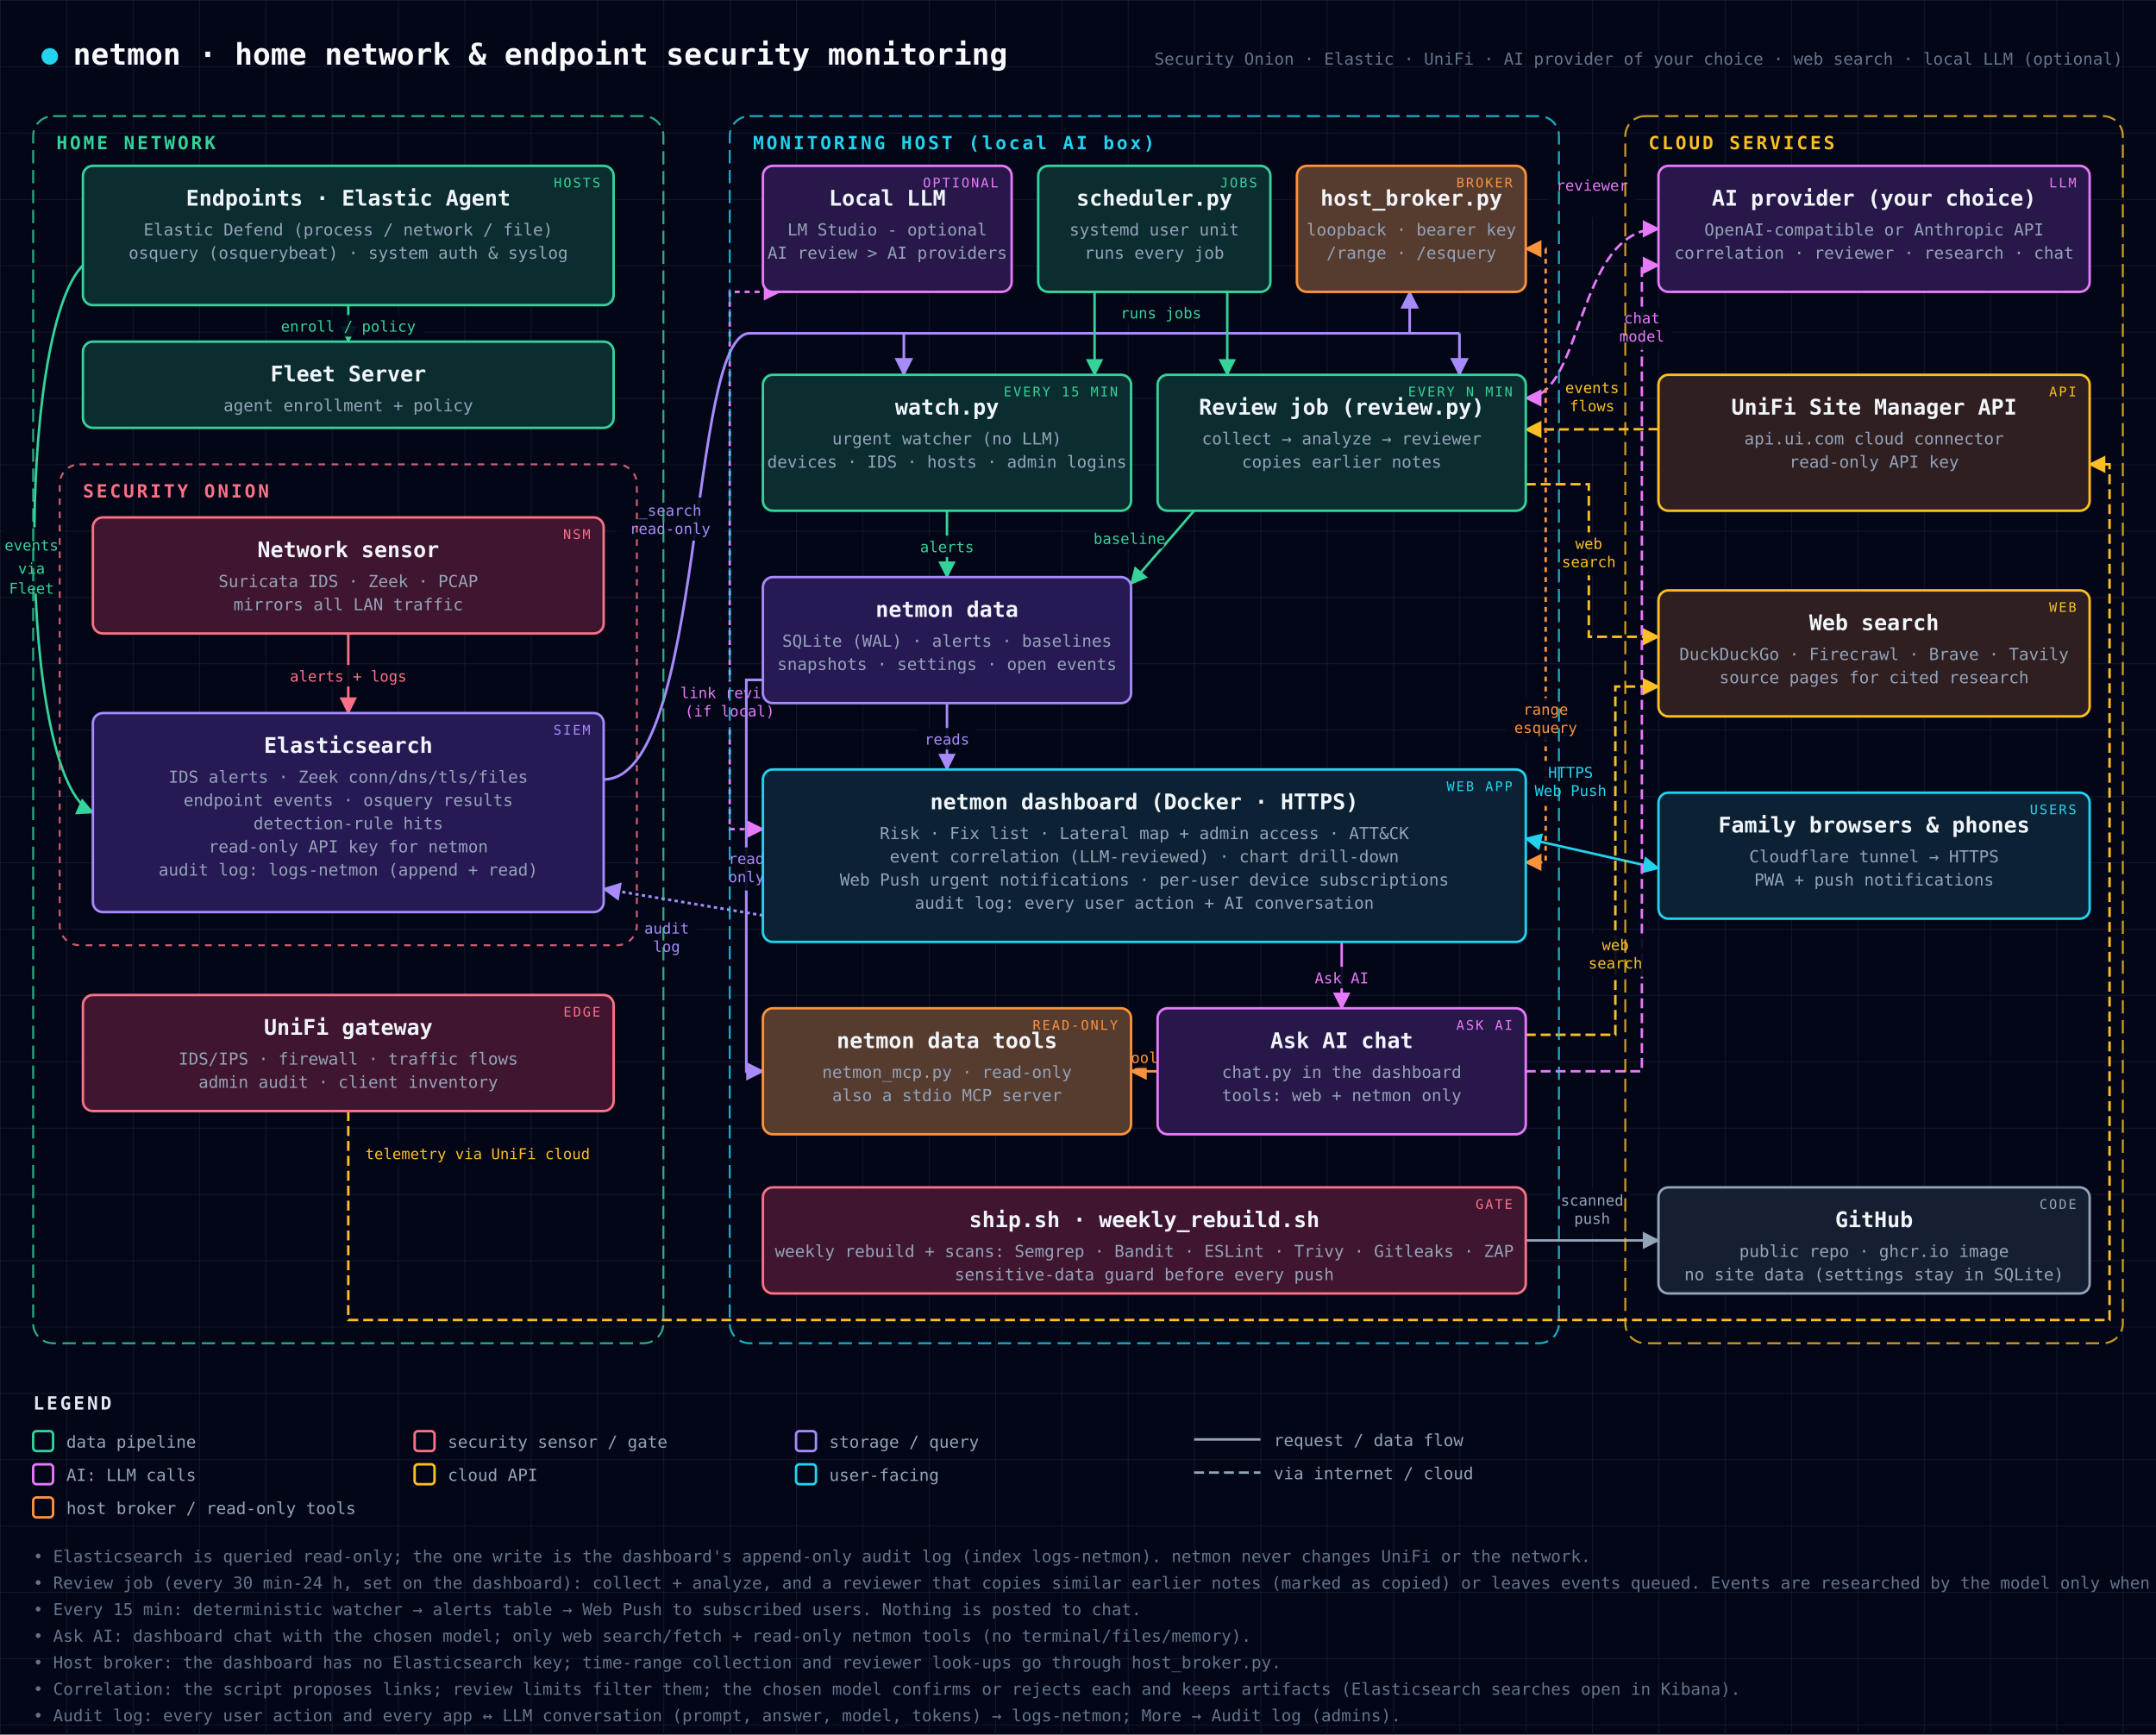
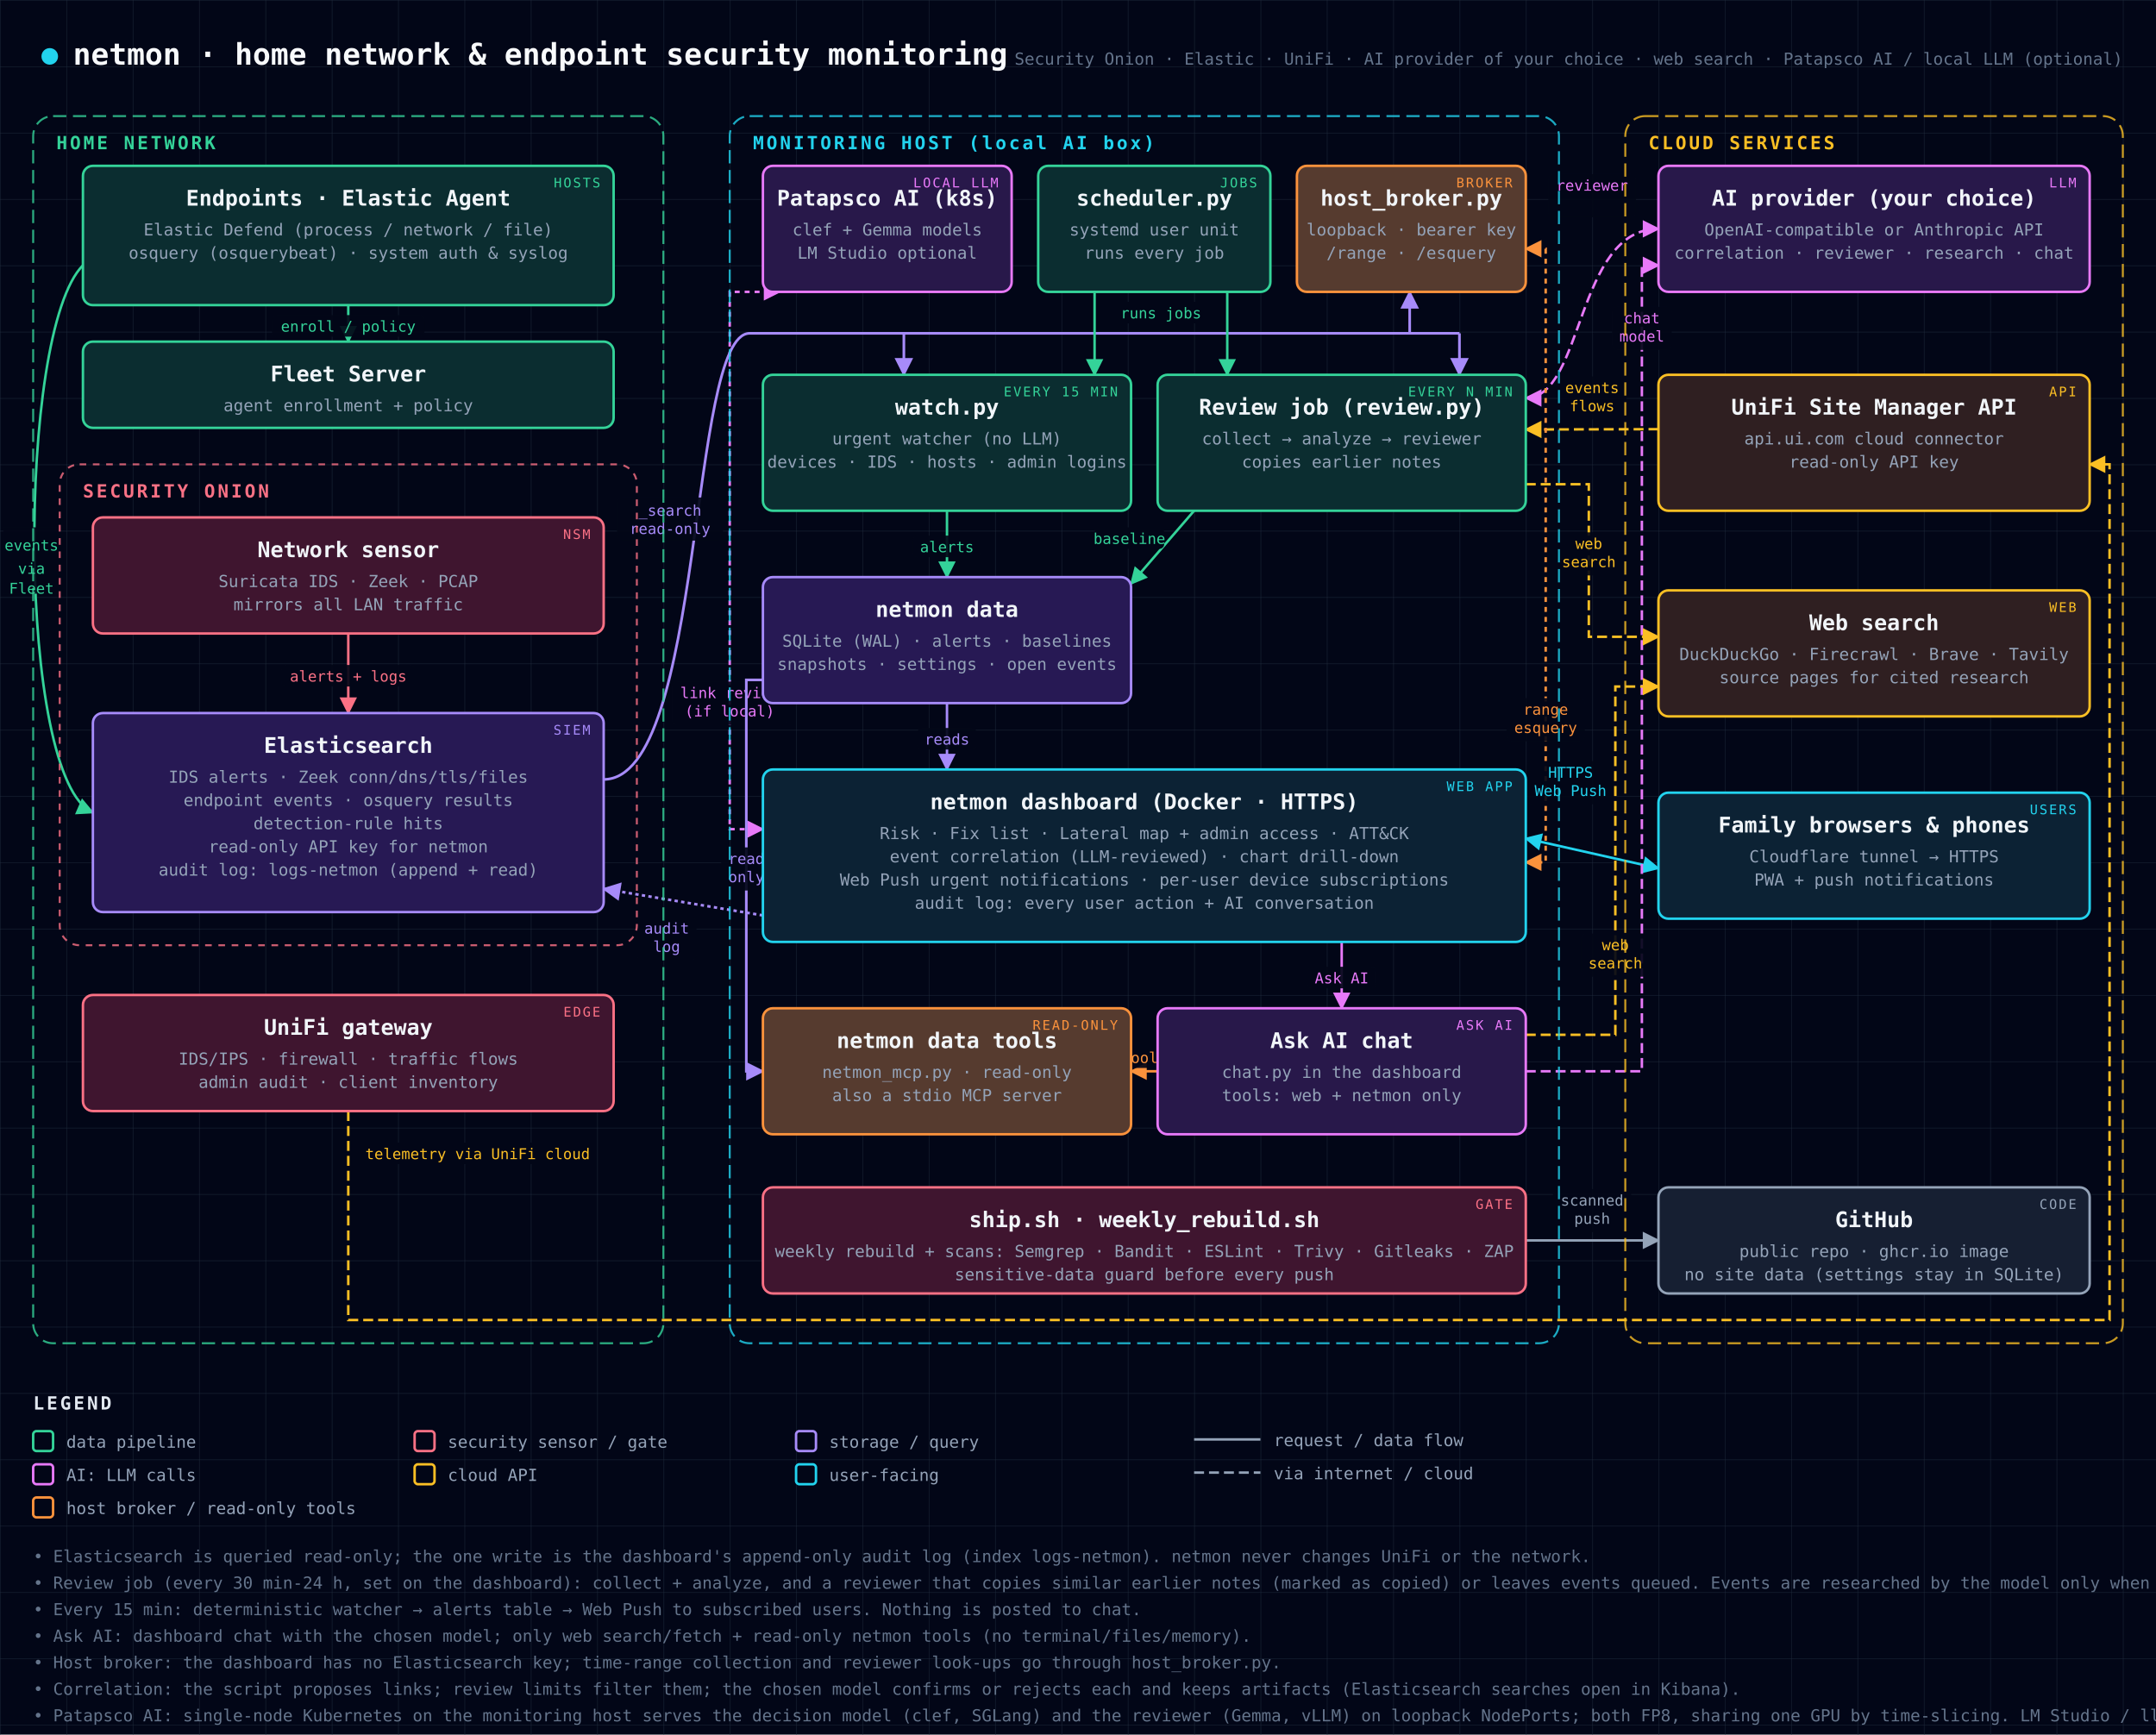
<svg xmlns="http://www.w3.org/2000/svg" viewBox="0 0 1300 1046" width="1300" height="1046" font-family="JetBrains Mono, ui-monospace, SFMono-Regular, Menlo, Consolas, monospace">
  <defs>
    <pattern id="grid" width="40" height="40" patternUnits="userSpaceOnUse">
      <path d="M 40 0 L 0 0 0 40" fill="none" stroke="#1e293b" stroke-width="0.5" />
    </pattern>
    <marker id="ah-22d3ee" viewBox="0 0 10 10" refX="9" refY="5" markerWidth="7" markerHeight="7" orient="auto-start-reverse">
      <path d="M0,0 L10,5 L0,10 z" fill="#22d3ee" />
    </marker>
    <marker id="ah-34d399" viewBox="0 0 10 10" refX="9" refY="5" markerWidth="7" markerHeight="7" orient="auto-start-reverse">
      <path d="M0,0 L10,5 L0,10 z" fill="#34d399" />
    </marker>
    <marker id="ah-64748b" viewBox="0 0 10 10" refX="9" refY="5" markerWidth="7" markerHeight="7" orient="auto-start-reverse">
      <path d="M0,0 L10,5 L0,10 z" fill="#64748b" />
    </marker>
    <marker id="ah-94a3b8" viewBox="0 0 10 10" refX="9" refY="5" markerWidth="7" markerHeight="7" orient="auto-start-reverse">
      <path d="M0,0 L10,5 L0,10 z" fill="#94a3b8" />
    </marker>
    <marker id="ah-a78bfa" viewBox="0 0 10 10" refX="9" refY="5" markerWidth="7" markerHeight="7" orient="auto-start-reverse">
      <path d="M0,0 L10,5 L0,10 z" fill="#a78bfa" />
    </marker>
    <marker id="ah-e879f9" viewBox="0 0 10 10" refX="9" refY="5" markerWidth="7" markerHeight="7" orient="auto-start-reverse">
      <path d="M0,0 L10,5 L0,10 z" fill="#e879f9" />
    </marker>
    <marker id="ah-fb7185" viewBox="0 0 10 10" refX="9" refY="5" markerWidth="7" markerHeight="7" orient="auto-start-reverse">
      <path d="M0,0 L10,5 L0,10 z" fill="#fb7185" />
    </marker>
    <marker id="ah-fb923c" viewBox="0 0 10 10" refX="9" refY="5" markerWidth="7" markerHeight="7" orient="auto-start-reverse">
      <path d="M0,0 L10,5 L0,10 z" fill="#fb923c" />
    </marker>
    <marker id="ah-fbbf24" viewBox="0 0 10 10" refX="9" refY="5" markerWidth="7" markerHeight="7" orient="auto-start-reverse">
      <path d="M0,0 L10,5 L0,10 z" fill="#fbbf24" />
    </marker>
  </defs>
  <rect width="1300" height="1046" fill="#020617" />
  <rect width="1300" height="1046" fill="url(#grid)" />
  <circle cx="30" cy="34" r="5" fill="#22d3ee" />
  <text x="44" y="39" fill="#f8fafc" font-size="18" font-weight="700">netmon · home network &amp; endpoint security monitoring</text>
-   <text x="1280" y="39" text-anchor="end" fill="#64748b" font-size="10">Security Onion · Elastic · UniFi · AI provider of your choice · web search · local LLM (optional)</text>
+   <text x="1280" y="39" text-anchor="end" fill="#64748b" font-size="10">Security Onion · Elastic · UniFi · AI provider of your choice · web search · Patapsco AI / local LLM (optional)</text>
  <path d="M210.0,184 L210.0,206" fill="none" stroke="#34d399" stroke-width="1.5" marker-end="url(#ah-34d399)" />
  <rect x="164.0" y="190.0" width="92.0" height="13" rx="3" fill="#020617" opacity="0.92" />
  <text x="210.0" y="200.0" text-anchor="middle" fill="#34d399" font-size="9">enroll / policy</text>
  <path d="M50,160 C10,200 10,470 56,490" fill="none" stroke="#34d399" stroke-width="1.5" marker-end="url(#ah-34d399)" />
  <rect x="2" y="318" width="34" height="40" fill="#020617" opacity="0.9" />
  <text x="19" y="332" text-anchor="middle" fill="#34d399" font-size="9">events</text>
  <text x="19" y="346" text-anchor="middle" fill="#34d399" font-size="9">via</text>
  <text x="19" y="358" text-anchor="middle" fill="#34d399" font-size="9">Fleet</text>
  <path d="M210.0,382 L210.0,430" fill="none" stroke="#fb7185" stroke-width="1.5" marker-end="url(#ah-fb7185)" />
  <rect x="169.6" y="401.0" width="80.8" height="13" rx="3" fill="#020617" opacity="0.92" />
  <text x="210.0" y="411.0" text-anchor="middle" fill="#fb7185" font-size="9">alerts + logs</text>
  <path d="M364,470 C425,470 415,201 452,201 L880,201" fill="none" stroke="#a78bfa" stroke-width="1.6" />
  <path d="M545,201 L545,226" fill="none" stroke="#a78bfa" stroke-width="1.6" marker-end="url(#ah-a78bfa)" />
  <path d="M880,201 L880,226" fill="none" stroke="#a78bfa" stroke-width="1.6" marker-end="url(#ah-a78bfa)" />
  <rect x="372" y="300" width="64" height="26" rx="3" fill="#020617" opacity="0.92" />
  <text x="404" y="311" text-anchor="middle" fill="#a78bfa" font-size="9">_search</text>
  <text x="404" y="322" text-anchor="middle" fill="#a78bfa" font-size="9">read-only</text>
  <path d="M210,670 L210,796 L1272,796 L1272,280 L1260,280" fill="none" stroke="#fbbf24" stroke-width="1.5" stroke-dasharray="6,3" marker-end="url(#ah-fbbf24)" />
  <rect x="222" y="689" width="132" height="13" rx="3" fill="#020617" />
  <text x="288" y="699" text-anchor="middle" fill="#fbbf24" font-size="9">telemetry via UniFi cloud</text>
  <path d="M1000,258.8 L920,259" fill="none" stroke="#fbbf24" stroke-width="1.5" marker-end="url(#ah-fbbf24)" stroke-dasharray="6,3" />
  <rect x="939.2" y="227" width="41.6" height="26" rx="3" fill="#020617" opacity="0.92" />
  <text x="960" y="237" text-anchor="middle" fill="#fbbf24" font-size="9">events</text>
  <text x="960" y="248" text-anchor="middle" fill="#fbbf24" font-size="9">flows</text>
  <path d="M920,240 C955,240 950,138 1000,138" fill="none" stroke="#e879f9" stroke-width="1.5" stroke-dasharray="6,3" marker-start="url(#ah-e879f9)" marker-end="url(#ah-e879f9)" />
  <rect x="933.6" y="105" width="52.8" height="26" rx="3" fill="#020617" opacity="0.92" />
  <text x="960" y="115" text-anchor="middle" fill="#e879f9" font-size="9">reviewer</text>
  <text x="960" y="126" text-anchor="middle" fill="#e879f9" font-size="9" />
  <path d="M660,176 L660,226" fill="none" stroke="#34d399" stroke-width="1.5" marker-end="url(#ah-34d399)" />
  <path d="M740,176 L740,226" fill="none" stroke="#34d399" stroke-width="1.5" marker-end="url(#ah-34d399)" />
  <rect x="671" y="182" width="58" height="13" rx="3" fill="#020617" />
  <text x="700" y="192" text-anchor="middle" fill="#34d399" font-size="9">runs jobs</text>
  <path d="M850,201 L850,176" fill="none" stroke="#a78bfa" stroke-width="1.6" marker-end="url(#ah-a78bfa)" />
  <path d="M920,150 L932,150 L932,520 L920,520" fill="none" stroke="#fb923c" stroke-width="1.5" stroke-dasharray="3,3" marker-start="url(#ah-fb923c)" marker-end="url(#ah-fb923c)" />
  <rect x="908.4" y="421" width="47.2" height="26" rx="3" fill="#020617" opacity="0.92" />
  <text x="932" y="431" text-anchor="middle" fill="#fb923c" font-size="9">range</text>
  <text x="932" y="442" text-anchor="middle" fill="#fb923c" font-size="9">esquery</text>
  <path d="M571.0,308 L571.0,348" fill="none" stroke="#34d399" stroke-width="1.5" marker-end="url(#ah-34d399)" />
  <rect x="550.2" y="323.0" width="41.6" height="13" rx="3" fill="#020617" opacity="0.92" />
  <text x="571.0" y="333.0" text-anchor="middle" fill="#34d399" font-size="9">alerts</text>
  <path d="M720,308 L682,352" fill="none" stroke="#34d399" stroke-width="1.5" marker-end="url(#ah-34d399)" />
  <rect x="660" y="318" width="42" height="13" rx="3" fill="#020617" />
  <text x="681" y="328" text-anchor="middle" fill="#34d399" font-size="9">baseline</text>
  <path d="M571.0,424 L571,464" fill="none" stroke="#a78bfa" stroke-width="1.5" marker-end="url(#ah-a78bfa)" />
  <rect x="553.0" y="439.0" width="36.0" height="13" rx="3" fill="#020617" opacity="0.92" />
  <text x="571.0" y="449.0" text-anchor="middle" fill="#a78bfa" font-size="9">reads</text>
  <path d="M920,505.6 L1000,523.6" fill="none" stroke="#22d3ee" stroke-width="1.5" marker-end="url(#ah-22d3ee)" marker-start="url(#ah-22d3ee)" />
  <rect x="920.6" y="459" width="52.8" height="26" rx="3" fill="#020617" opacity="0.92" />
  <text x="947" y="469" text-anchor="middle" fill="#22d3ee" font-size="9">HTTPS</text>
  <text x="947" y="480" text-anchor="middle" fill="#22d3ee" font-size="9">Web Push</text>
  <path d="M920,748.0 L1000,748.0" fill="none" stroke="#94a3b8" stroke-width="1.5" marker-end="url(#ah-94a3b8)" />
  <rect x="936.4" y="717" width="47.2" height="26" rx="3" fill="#020617" opacity="0.92" />
  <text x="960" y="727" text-anchor="middle" fill="#94a3b8" font-size="9">scanned</text>
  <text x="960" y="738" text-anchor="middle" fill="#94a3b8" font-size="9">push</text>
  <path d="M470,176 L440,176 L440,500 L460,500" fill="none" stroke="#e879f9" stroke-width="1.5" stroke-dasharray="3,3" marker-start="url(#ah-e879f9)" marker-end="url(#ah-e879f9)" />
  <rect x="405.2" y="411" width="69.6" height="26" rx="3" fill="#020617" opacity="0.92" />
  <text x="440" y="421" text-anchor="middle" fill="#e879f9" font-size="9">link review</text>
  <text x="440" y="432" text-anchor="middle" fill="#e879f9" font-size="9">(if local)</text>
  <path d="M809,568 L809,608" fill="none" stroke="#e879f9" stroke-width="1.5" marker-end="url(#ah-e879f9)" />
  <rect x="788.2" y="583.0" width="41.6" height="13" rx="3" fill="#020617" opacity="0.92" />
  <text x="809.0" y="593.0" text-anchor="middle" fill="#e879f9" font-size="9">Ask AI</text>
  <path d="M698,646.0 L682,646.0" fill="none" stroke="#fb923c" stroke-width="1.5" marker-end="url(#ah-fb923c)" />
  <rect x="672.0" y="631.0" width="36.0" height="13" rx="3" fill="#020617" opacity="0.92" />
  <text x="690.0" y="641.0" text-anchor="middle" fill="#fb923c" font-size="9">tools</text>
  <path d="M460,410 L450,410 L450,646 L460,646" fill="none" stroke="#a78bfa" stroke-width="1.6" marker-end="url(#ah-a78bfa)" />
  <rect x="434.8" y="511" width="30.4" height="26" rx="3" fill="#020617" opacity="0.92" />
  <text x="450" y="521" text-anchor="middle" fill="#a78bfa" font-size="9">read</text>
  <text x="450" y="532" text-anchor="middle" fill="#a78bfa" font-size="9">only</text>
  <path d="M920,646 L990,646 L990,160 L1000,160" fill="none" stroke="#e879f9" stroke-width="1.5" stroke-dasharray="6,3" marker-end="url(#ah-e879f9)" />
  <rect x="972.0" y="185" width="36.0" height="26" rx="3" fill="#020617" opacity="0.92" />
  <text x="990" y="195" text-anchor="middle" fill="#e879f9" font-size="9">chat</text>
  <text x="990" y="206" text-anchor="middle" fill="#e879f9" font-size="9">model</text>
  <path d="M920,292 L958,292 L958,384 L1000,384" fill="none" stroke="#fbbf24" stroke-width="1.5" stroke-dasharray="6,3" marker-end="url(#ah-fbbf24)" />
  <rect x="937.2" y="321" width="41.6" height="26" rx="3" fill="#020617" opacity="0.92" />
  <text x="958" y="331" text-anchor="middle" fill="#fbbf24" font-size="9">web</text>
  <text x="958" y="342" text-anchor="middle" fill="#fbbf24" font-size="9">search</text>
  <path d="M920,624 L974,624 L974,414 L1000,414" fill="none" stroke="#fbbf24" stroke-width="1.5" stroke-dasharray="6,3" marker-end="url(#ah-fbbf24)" />
  <rect x="953.2" y="563" width="41.6" height="26" rx="3" fill="#020617" opacity="0.92" />
  <text x="974" y="573" text-anchor="middle" fill="#fbbf24" font-size="9">web</text>
  <text x="974" y="584" text-anchor="middle" fill="#fbbf24" font-size="9">search</text>
  <path d="M460,552 L364,536" fill="none" stroke="#a78bfa" stroke-width="1.6" stroke-dasharray="2,2" marker-end="url(#ah-a78bfa)" />
  <rect x="384.0" y="553" width="36.0" height="26" rx="3" fill="#020617" opacity="0.92" />
  <text x="402" y="563" text-anchor="middle" fill="#a78bfa" font-size="9">audit</text>
  <text x="402" y="574" text-anchor="middle" fill="#a78bfa" font-size="9">log</text>
  <rect x="20" y="70" width="380" height="740" rx="12" fill="none" stroke="#34d399" stroke-width="1.2" stroke-dasharray="8,4" opacity="0.8" />
  <text x="34" y="90" fill="#34d399" font-size="11" font-weight="700" letter-spacing="1.5">HOME NETWORK</text>
  <rect x="36" y="280" width="348" height="290" rx="12" fill="none" stroke="#fb7185" stroke-width="1.2" stroke-dasharray="4,4" opacity="0.8" />
  <text x="50" y="300" fill="#fb7185" font-size="11" font-weight="700" letter-spacing="1.5">SECURITY ONION</text>
  <rect x="440" y="70" width="500" height="740" rx="12" fill="none" stroke="#22d3ee" stroke-width="1.2" stroke-dasharray="8,4" opacity="0.8" />
  <text x="454" y="90" fill="#22d3ee" font-size="11" font-weight="700" letter-spacing="1.5">MONITORING HOST (local AI box)</text>
  <rect x="980" y="70" width="300" height="740" rx="12" fill="none" stroke="#fbbf24" stroke-width="1.2" stroke-dasharray="8,4" opacity="0.8" />
  <text x="994" y="90" fill="#fbbf24" font-size="11" font-weight="700" letter-spacing="1.5">CLOUD SERVICES</text>
  <rect x="50" y="100" width="320" height="84" rx="6" fill="#0f172a" />
  <rect x="50" y="100" width="320" height="84" rx="6" fill="rgba(6,78,59,0.4)" stroke="#34d399" stroke-width="1.5" />
  <text x="210.0" y="124" text-anchor="middle" fill="#f1f5f9" font-size="13" font-weight="700">Endpoints · Elastic Agent</text>
  <text x="210.0" y="142" text-anchor="middle" fill="#94a3b8" font-size="10">Elastic Defend (process / network / file)</text>
  <text x="210.0" y="156" text-anchor="middle" fill="#94a3b8" font-size="10">osquery (osquerybeat) · system auth &amp; syslog</text>
  <text x="362" y="113" text-anchor="end" fill="#34d399" font-size="8" letter-spacing="1">HOSTS</text>
  <rect x="50" y="206" width="320" height="52" rx="6" fill="#0f172a" />
  <rect x="50" y="206" width="320" height="52" rx="6" fill="rgba(6,78,59,0.4)" stroke="#34d399" stroke-width="1.5" />
  <text x="210.0" y="230" text-anchor="middle" fill="#f1f5f9" font-size="13" font-weight="700">Fleet Server</text>
  <text x="210.0" y="248" text-anchor="middle" fill="#94a3b8" font-size="10">agent enrollment + policy</text>
  <rect x="56" y="312" width="308" height="70" rx="6" fill="#0f172a" />
  <rect x="56" y="312" width="308" height="70" rx="6" fill="rgba(136,19,55,0.4)" stroke="#fb7185" stroke-width="1.5" />
  <text x="210.0" y="336" text-anchor="middle" fill="#f1f5f9" font-size="13" font-weight="700">Network sensor</text>
  <text x="210.0" y="354" text-anchor="middle" fill="#94a3b8" font-size="10">Suricata IDS · Zeek · PCAP</text>
  <text x="210.0" y="368" text-anchor="middle" fill="#94a3b8" font-size="10">mirrors all LAN traffic</text>
  <text x="356" y="325" text-anchor="end" fill="#fb7185" font-size="8" letter-spacing="1">NSM</text>
  <rect x="56" y="430" width="308" height="120" rx="6" fill="#0f172a" />
  <rect x="56" y="430" width="308" height="120" rx="6" fill="rgba(76,29,149,0.4)" stroke="#a78bfa" stroke-width="1.5" />
  <text x="210.0" y="454" text-anchor="middle" fill="#f1f5f9" font-size="13" font-weight="700">Elasticsearch</text>
  <text x="210.0" y="472" text-anchor="middle" fill="#94a3b8" font-size="10">IDS alerts · Zeek conn/dns/tls/files</text>
  <text x="210.0" y="486" text-anchor="middle" fill="#94a3b8" font-size="10">endpoint events · osquery results</text>
  <text x="210.0" y="500" text-anchor="middle" fill="#94a3b8" font-size="10">detection-rule hits</text>
  <text x="210.0" y="514" text-anchor="middle" fill="#94a3b8" font-size="10">read-only API key for netmon</text>
  <text x="210.0" y="528" text-anchor="middle" fill="#94a3b8" font-size="10">audit log: logs-netmon (append + read)</text>
  <text x="356" y="443" text-anchor="end" fill="#a78bfa" font-size="8" letter-spacing="1">SIEM</text>
  <rect x="50" y="600" width="320" height="70" rx="6" fill="#0f172a" />
  <rect x="50" y="600" width="320" height="70" rx="6" fill="rgba(136,19,55,0.4)" stroke="#fb7185" stroke-width="1.5" />
  <text x="210.0" y="624" text-anchor="middle" fill="#f1f5f9" font-size="13" font-weight="700">UniFi gateway</text>
  <text x="210.0" y="642" text-anchor="middle" fill="#94a3b8" font-size="10">IDS/IPS · firewall · traffic flows</text>
  <text x="210.0" y="656" text-anchor="middle" fill="#94a3b8" font-size="10">admin audit · client inventory</text>
  <text x="362" y="613" text-anchor="end" fill="#fb7185" font-size="8" letter-spacing="1">EDGE</text>
  <rect x="460" y="100" width="150" height="76" rx="6" fill="#0f172a" />
  <rect x="460" y="100" width="150" height="76" rx="6" fill="rgba(88,28,135,0.35)" stroke="#e879f9" stroke-width="1.5" />
-   <text x="535.0" y="124" text-anchor="middle" fill="#f1f5f9" font-size="13" font-weight="700">Local LLM</text>
-   <text x="535.0" y="142" text-anchor="middle" fill="#94a3b8" font-size="10">LM Studio - optional</text>
-   <text x="535.0" y="156" text-anchor="middle" fill="#94a3b8" font-size="10">AI review &gt; AI providers</text>
-   <text x="602" y="113" text-anchor="end" fill="#e879f9" font-size="8" letter-spacing="1">OPTIONAL</text>
+   <text x="535.0" y="124" text-anchor="middle" fill="#f1f5f9" font-size="13" font-weight="700">Patapsco AI (k8s)</text>
+   <text x="535.0" y="142" text-anchor="middle" fill="#94a3b8" font-size="10">clef + Gemma models</text>
+   <text x="535.0" y="156" text-anchor="middle" fill="#94a3b8" font-size="10">LM Studio optional</text>
+   <text x="602" y="113" text-anchor="end" fill="#e879f9" font-size="8" letter-spacing="1">LOCAL LLM</text>
  <rect x="626" y="100" width="140" height="76" rx="6" fill="#0f172a" />
  <rect x="626" y="100" width="140" height="76" rx="6" fill="rgba(6,78,59,0.4)" stroke="#34d399" stroke-width="1.5" />
  <text x="696.0" y="124" text-anchor="middle" fill="#f1f5f9" font-size="13" font-weight="700">scheduler.py</text>
  <text x="696.0" y="142" text-anchor="middle" fill="#94a3b8" font-size="10">systemd user unit</text>
  <text x="696.0" y="156" text-anchor="middle" fill="#94a3b8" font-size="10">runs every job</text>
  <text x="758" y="113" text-anchor="end" fill="#34d399" font-size="8" letter-spacing="1">JOBS</text>
  <rect x="782" y="100" width="138" height="76" rx="6" fill="#0f172a" />
  <rect x="782" y="100" width="138" height="76" rx="6" fill="rgba(251,146,60,0.3)" stroke="#fb923c" stroke-width="1.5" />
  <text x="851.0" y="124" text-anchor="middle" fill="#f1f5f9" font-size="13" font-weight="700">host_broker.py</text>
  <text x="851.0" y="142" text-anchor="middle" fill="#94a3b8" font-size="10">loopback · bearer key</text>
  <text x="851.0" y="156" text-anchor="middle" fill="#94a3b8" font-size="10">/range · /esquery</text>
  <text x="912" y="113" text-anchor="end" fill="#fb923c" font-size="8" letter-spacing="1">BROKER</text>
  <rect x="460" y="226" width="222" height="82" rx="6" fill="#0f172a" />
  <rect x="460" y="226" width="222" height="82" rx="6" fill="rgba(6,78,59,0.4)" stroke="#34d399" stroke-width="1.5" />
  <text x="571.0" y="250" text-anchor="middle" fill="#f1f5f9" font-size="13" font-weight="700">watch.py</text>
  <text x="571.0" y="268" text-anchor="middle" fill="#94a3b8" font-size="10">urgent watcher (no LLM)</text>
  <text x="571.0" y="282" text-anchor="middle" fill="#94a3b8" font-size="10">devices · IDS · hosts · admin logins</text>
  <text x="674" y="239" text-anchor="end" fill="#34d399" font-size="8" letter-spacing="1">EVERY 15 MIN</text>
  <rect x="698" y="226" width="222" height="82" rx="6" fill="#0f172a" />
  <rect x="698" y="226" width="222" height="82" rx="6" fill="rgba(6,78,59,0.4)" stroke="#34d399" stroke-width="1.5" />
  <text x="809.0" y="250" text-anchor="middle" fill="#f1f5f9" font-size="13" font-weight="700">Review job (review.py)</text>
  <text x="809.0" y="268" text-anchor="middle" fill="#94a3b8" font-size="10">collect → analyze → reviewer</text>
  <text x="809.0" y="282" text-anchor="middle" fill="#94a3b8" font-size="10">copies earlier notes</text>
  <text x="912" y="239" text-anchor="end" fill="#34d399" font-size="8" letter-spacing="1">EVERY N MIN</text>
  <rect x="460" y="348" width="222" height="76" rx="6" fill="#0f172a" />
  <rect x="460" y="348" width="222" height="76" rx="6" fill="rgba(76,29,149,0.4)" stroke="#a78bfa" stroke-width="1.5" />
  <text x="571.0" y="372" text-anchor="middle" fill="#f1f5f9" font-size="13" font-weight="700">netmon data</text>
  <text x="571.0" y="390" text-anchor="middle" fill="#94a3b8" font-size="10">SQLite (WAL) · alerts · baselines</text>
  <text x="571.0" y="404" text-anchor="middle" fill="#94a3b8" font-size="10">snapshots · settings · open events</text>
  <rect x="460" y="464" width="460" height="104" rx="6" fill="#0f172a" />
  <rect x="460" y="464" width="460" height="104" rx="6" fill="rgba(8,51,68,0.4)" stroke="#22d3ee" stroke-width="1.5" />
  <text x="690.0" y="488" text-anchor="middle" fill="#f1f5f9" font-size="13" font-weight="700">netmon dashboard  (Docker · HTTPS)</text>
  <text x="690.0" y="506" text-anchor="middle" fill="#94a3b8" font-size="10">Risk · Fix list · Lateral map + admin access · ATT&amp;CK</text>
  <text x="690.0" y="520" text-anchor="middle" fill="#94a3b8" font-size="10">event correlation (LLM-reviewed) · chart drill-down</text>
  <text x="690.0" y="534" text-anchor="middle" fill="#94a3b8" font-size="10">Web Push urgent notifications · per-user device subscriptions</text>
  <text x="690.0" y="548" text-anchor="middle" fill="#94a3b8" font-size="10">audit log: every user action + AI conversation</text>
  <text x="912" y="477" text-anchor="end" fill="#22d3ee" font-size="8" letter-spacing="1">WEB APP</text>
  <rect x="460" y="608" width="222" height="76" rx="6" fill="#0f172a" />
  <rect x="460" y="608" width="222" height="76" rx="6" fill="rgba(251,146,60,0.3)" stroke="#fb923c" stroke-width="1.5" />
  <text x="571.0" y="632" text-anchor="middle" fill="#f1f5f9" font-size="13" font-weight="700">netmon data tools</text>
  <text x="571.0" y="650" text-anchor="middle" fill="#94a3b8" font-size="10">netmon_mcp.py · read-only</text>
  <text x="571.0" y="664" text-anchor="middle" fill="#94a3b8" font-size="10">also a stdio MCP server</text>
  <text x="674" y="621" text-anchor="end" fill="#fb923c" font-size="8" letter-spacing="1">READ-ONLY</text>
  <rect x="698" y="608" width="222" height="76" rx="6" fill="#0f172a" />
  <rect x="698" y="608" width="222" height="76" rx="6" fill="rgba(88,28,135,0.35)" stroke="#e879f9" stroke-width="1.5" />
  <text x="809.0" y="632" text-anchor="middle" fill="#f1f5f9" font-size="13" font-weight="700">Ask AI chat</text>
  <text x="809.0" y="650" text-anchor="middle" fill="#94a3b8" font-size="10">chat.py in the dashboard</text>
  <text x="809.0" y="664" text-anchor="middle" fill="#94a3b8" font-size="10">tools: web + netmon only</text>
  <text x="912" y="621" text-anchor="end" fill="#e879f9" font-size="8" letter-spacing="1">ASK AI</text>
  <rect x="460" y="716" width="460" height="64" rx="6" fill="#0f172a" />
  <rect x="460" y="716" width="460" height="64" rx="6" fill="rgba(136,19,55,0.4)" stroke="#fb7185" stroke-width="1.5" />
  <text x="690.0" y="740" text-anchor="middle" fill="#f1f5f9" font-size="13" font-weight="700">ship.sh · weekly_rebuild.sh</text>
  <text x="690.0" y="758" text-anchor="middle" fill="#94a3b8" font-size="10">weekly rebuild + scans: Semgrep · Bandit · ESLint · Trivy · Gitleaks · ZAP</text>
  <text x="690.0" y="772" text-anchor="middle" fill="#94a3b8" font-size="10">sensitive-data guard before every push</text>
  <text x="912" y="729" text-anchor="end" fill="#fb7185" font-size="8" letter-spacing="1">GATE</text>
  <rect x="1000" y="100" width="260" height="76" rx="6" fill="#0f172a" />
  <rect x="1000" y="100" width="260" height="76" rx="6" fill="rgba(88,28,135,0.35)" stroke="#e879f9" stroke-width="1.5" />
  <text x="1130.0" y="124" text-anchor="middle" fill="#f1f5f9" font-size="13" font-weight="700">AI provider (your choice)</text>
  <text x="1130.0" y="142" text-anchor="middle" fill="#94a3b8" font-size="10">OpenAI-compatible or Anthropic API</text>
  <text x="1130.0" y="156" text-anchor="middle" fill="#94a3b8" font-size="10">correlation · reviewer · research · chat</text>
  <text x="1252" y="113" text-anchor="end" fill="#e879f9" font-size="8" letter-spacing="1">LLM</text>
  <rect x="1000" y="226" width="260" height="82" rx="6" fill="#0f172a" />
  <rect x="1000" y="226" width="260" height="82" rx="6" fill="rgba(120,53,15,0.3)" stroke="#fbbf24" stroke-width="1.5" />
  <text x="1130.0" y="250" text-anchor="middle" fill="#f1f5f9" font-size="13" font-weight="700">UniFi Site Manager API</text>
  <text x="1130.0" y="268" text-anchor="middle" fill="#94a3b8" font-size="10">api.ui.com cloud connector</text>
  <text x="1130.0" y="282" text-anchor="middle" fill="#94a3b8" font-size="10">read-only API key</text>
  <text x="1252" y="239" text-anchor="end" fill="#fbbf24" font-size="8" letter-spacing="1">API</text>
  <rect x="1000" y="356" width="260" height="76" rx="6" fill="#0f172a" />
  <rect x="1000" y="356" width="260" height="76" rx="6" fill="rgba(120,53,15,0.3)" stroke="#fbbf24" stroke-width="1.5" />
  <text x="1130.0" y="380" text-anchor="middle" fill="#f1f5f9" font-size="13" font-weight="700">Web search</text>
  <text x="1130.0" y="398" text-anchor="middle" fill="#94a3b8" font-size="10">DuckDuckGo · Firecrawl · Brave · Tavily</text>
  <text x="1130.0" y="412" text-anchor="middle" fill="#94a3b8" font-size="10">source pages for cited research</text>
  <text x="1252" y="369" text-anchor="end" fill="#fbbf24" font-size="8" letter-spacing="1">WEB</text>
  <rect x="1000" y="478" width="260" height="76" rx="6" fill="#0f172a" />
  <rect x="1000" y="478" width="260" height="76" rx="6" fill="rgba(8,51,68,0.4)" stroke="#22d3ee" stroke-width="1.5" />
  <text x="1130.0" y="502" text-anchor="middle" fill="#f1f5f9" font-size="13" font-weight="700">Family browsers &amp; phones</text>
  <text x="1130.0" y="520" text-anchor="middle" fill="#94a3b8" font-size="10">Cloudflare tunnel → HTTPS</text>
  <text x="1130.0" y="534" text-anchor="middle" fill="#94a3b8" font-size="10">PWA + push notifications</text>
  <text x="1252" y="491" text-anchor="end" fill="#22d3ee" font-size="8" letter-spacing="1">USERS</text>
  <rect x="1000" y="716" width="260" height="64" rx="6" fill="#0f172a" />
  <rect x="1000" y="716" width="260" height="64" rx="6" fill="rgba(30,41,59,0.5)" stroke="#94a3b8" stroke-width="1.5" />
  <text x="1130.0" y="740" text-anchor="middle" fill="#f1f5f9" font-size="13" font-weight="700">GitHub</text>
  <text x="1130.0" y="758" text-anchor="middle" fill="#94a3b8" font-size="10">public repo · ghcr.io image</text>
  <text x="1130.0" y="772" text-anchor="middle" fill="#94a3b8" font-size="10">no site data (settings stay in SQLite)</text>
  <text x="1252" y="729" text-anchor="end" fill="#94a3b8" font-size="8" letter-spacing="1">CODE</text>
  <text x="20" y="850" fill="#e2e8f0" font-size="11" font-weight="700" letter-spacing="1.5">LEGEND</text>
  <rect x="20" y="863" width="12" height="12" rx="2" fill="none" stroke="#34d399" stroke-width="1.5" />
  <text x="40" y="873" fill="#94a3b8" font-size="10">data pipeline</text>
  <rect x="250" y="863" width="12" height="12" rx="2" fill="none" stroke="#fb7185" stroke-width="1.5" />
  <text x="270" y="873" fill="#94a3b8" font-size="10">security sensor / gate</text>
  <rect x="480" y="863" width="12" height="12" rx="2" fill="none" stroke="#a78bfa" stroke-width="1.5" />
  <text x="500" y="873" fill="#94a3b8" font-size="10">storage / query</text>
  <rect x="20" y="883" width="12" height="12" rx="2" fill="none" stroke="#e879f9" stroke-width="1.5" />
  <text x="40" y="893" fill="#94a3b8" font-size="10">AI: LLM calls</text>
  <rect x="250" y="883" width="12" height="12" rx="2" fill="none" stroke="#fbbf24" stroke-width="1.5" />
  <text x="270" y="893" fill="#94a3b8" font-size="10">cloud API</text>
  <rect x="480" y="883" width="12" height="12" rx="2" fill="none" stroke="#22d3ee" stroke-width="1.5" />
  <text x="500" y="893" fill="#94a3b8" font-size="10">user-facing</text>
  <rect x="20" y="903" width="12" height="12" rx="2" fill="none" stroke="#fb923c" stroke-width="1.5" />
  <text x="40" y="913" fill="#94a3b8" font-size="10">host broker / read-only tools</text>
  <line x1="720" y1="868" x2="760" y2="868" stroke="#94a3b8" stroke-width="1.5" />
  <text x="768" y="872" fill="#94a3b8" font-size="10">request / data flow</text>
  <line x1="720" y1="888" x2="760" y2="888" stroke="#94a3b8" stroke-width="1.5" stroke-dasharray="6,3" />
  <text x="768" y="892" fill="#94a3b8" font-size="10">via internet / cloud</text>
  <text x="20" y="942" fill="#64748b" font-size="10">• Elasticsearch is queried read-only; the one write is the dashboard's append-only audit log (index logs-netmon). netmon never changes UniFi or the network.</text>
  <text x="20" y="958" fill="#64748b" font-size="10">• Review job (every 30 min-24 h, set on the dashboard): collect + analyze, and a reviewer that copies similar earlier notes (marked as copied) or leaves events queued. Events are researched by the model only when a person clicks Send to research.</text>
  <text x="20" y="974" fill="#64748b" font-size="10">• Every 15 min: deterministic watcher → alerts table → Web Push to subscribed users. Nothing is posted to chat.</text>
  <text x="20" y="990" fill="#64748b" font-size="10">• Ask AI: dashboard chat with the chosen model; only web search/fetch + read-only netmon tools (no terminal/files/memory).</text>
  <text x="20" y="1006" fill="#64748b" font-size="10">• Host broker: the dashboard has no Elasticsearch key; time-range collection and reviewer look-ups go through host_broker.py.</text>
  <text x="20" y="1022" fill="#64748b" font-size="10">• Correlation: the script proposes links; review limits filter them; the chosen model confirms or rejects each and keeps artifacts (Elasticsearch searches open in Kibana).</text>
-   <text x="20" y="1038" fill="#64748b" font-size="10">• Audit log: every user action and every app ↔ LLM conversation (prompt, answer, model, tokens) → logs-netmon; More → Audit log (admins).</text>
+   <text x="20" y="1038" fill="#64748b" font-size="10">• Patapsco AI: single-node Kubernetes on the monitoring host serves the decision model (clef, SGLang) and the reviewer (Gemma, vLLM) on loopback NodePorts; both FP8, sharing one GPU by time-slicing. LM Studio / llama.cpp remains a selectable backend.</text>
+   <text x="20" y="1054" fill="#64748b" font-size="10">• Audit log: every user action and every app ↔ LLM conversation (prompt, answer, model, tokens) → logs-netmon; More → Audit log (admins).</text>
</svg>
